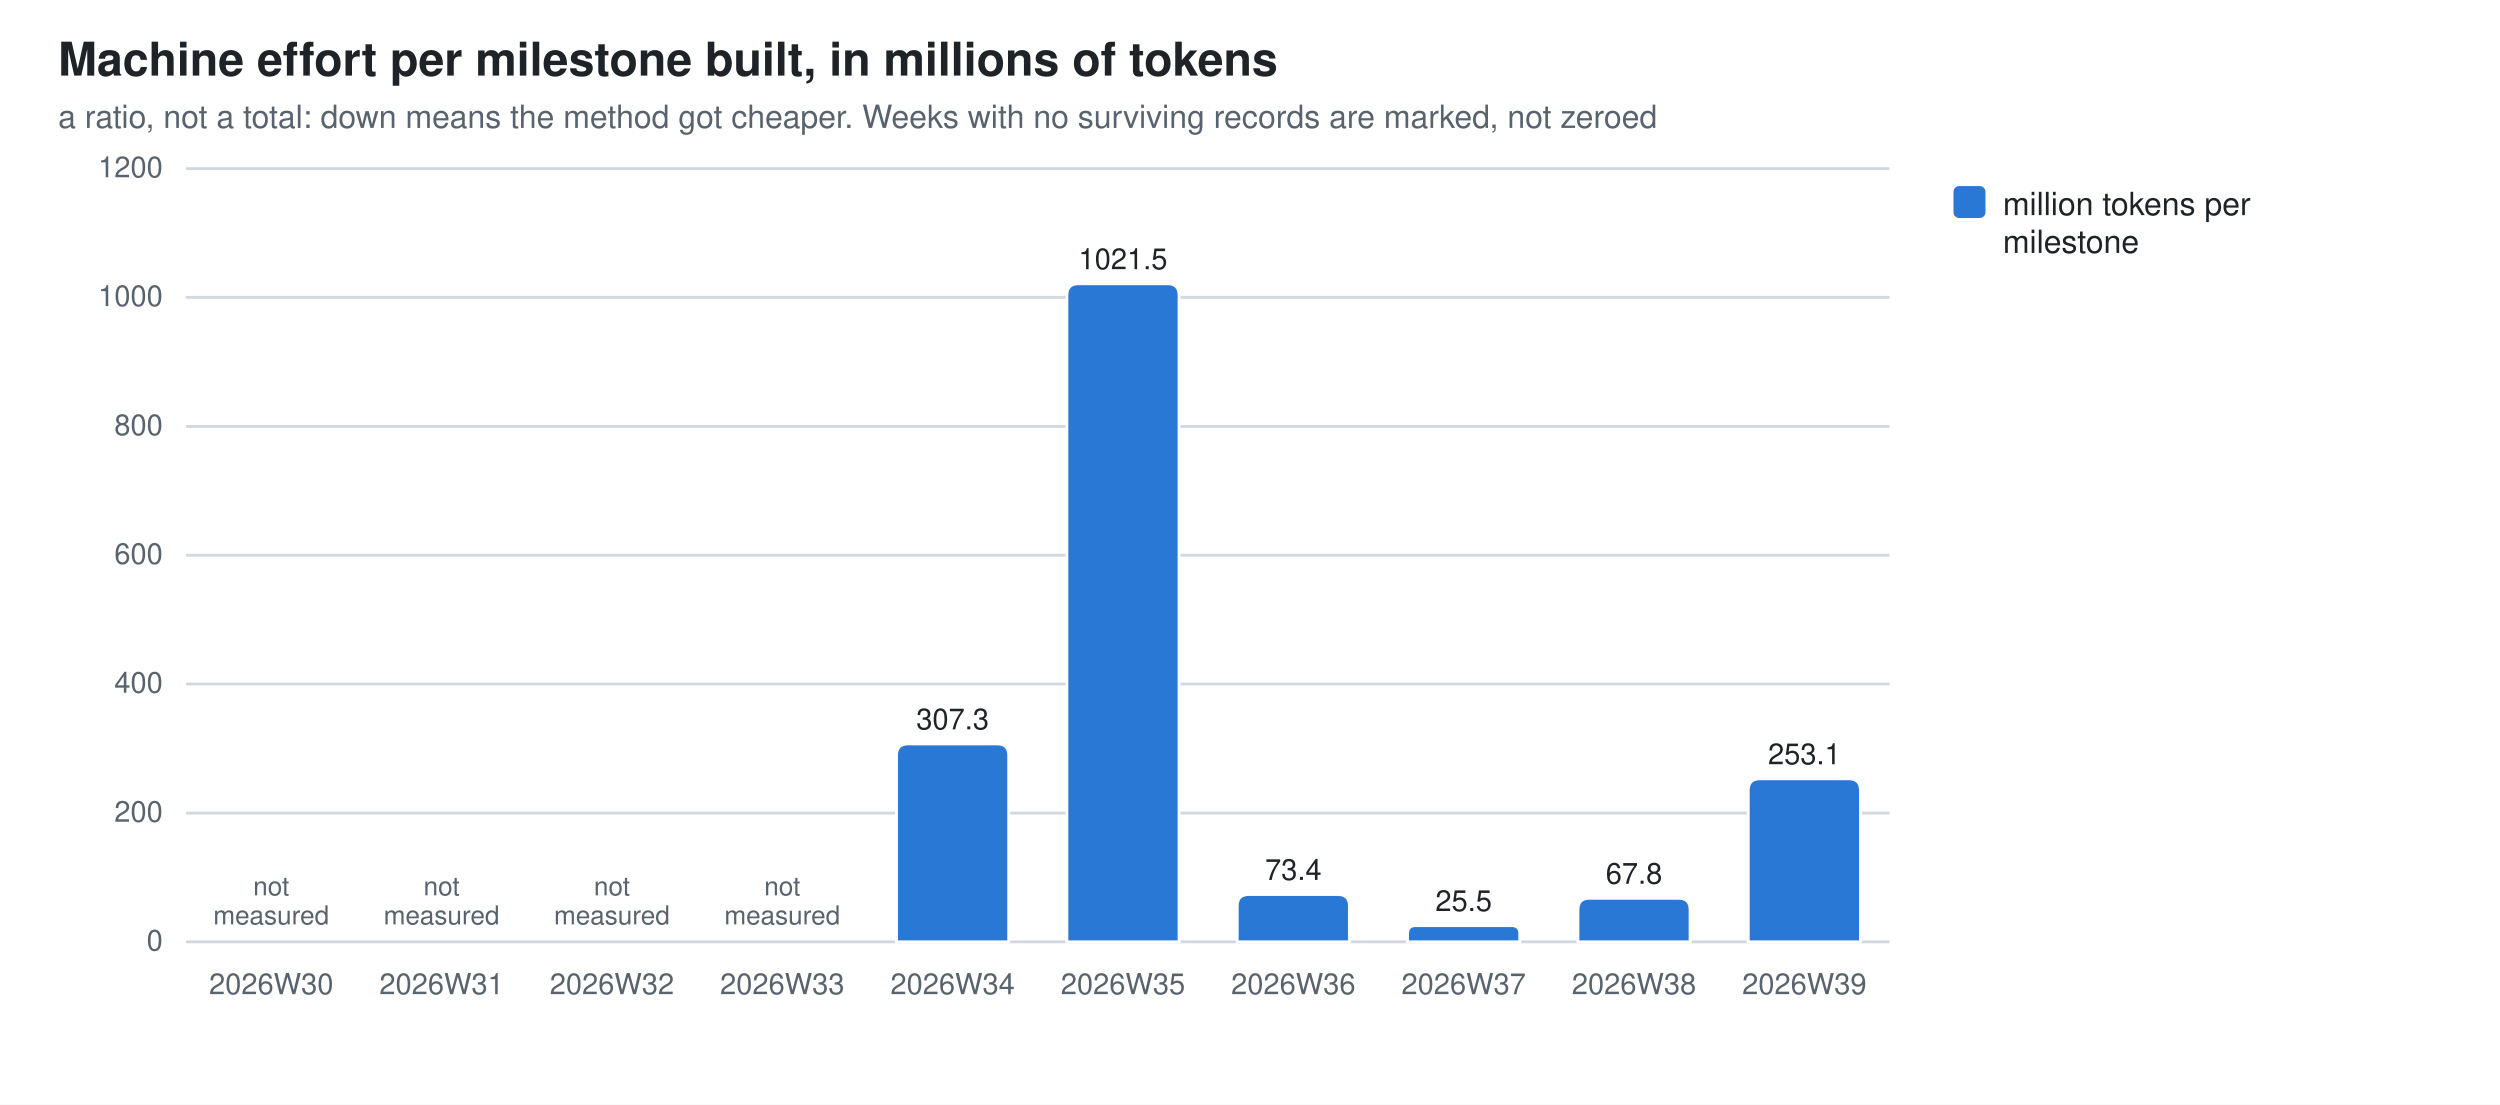
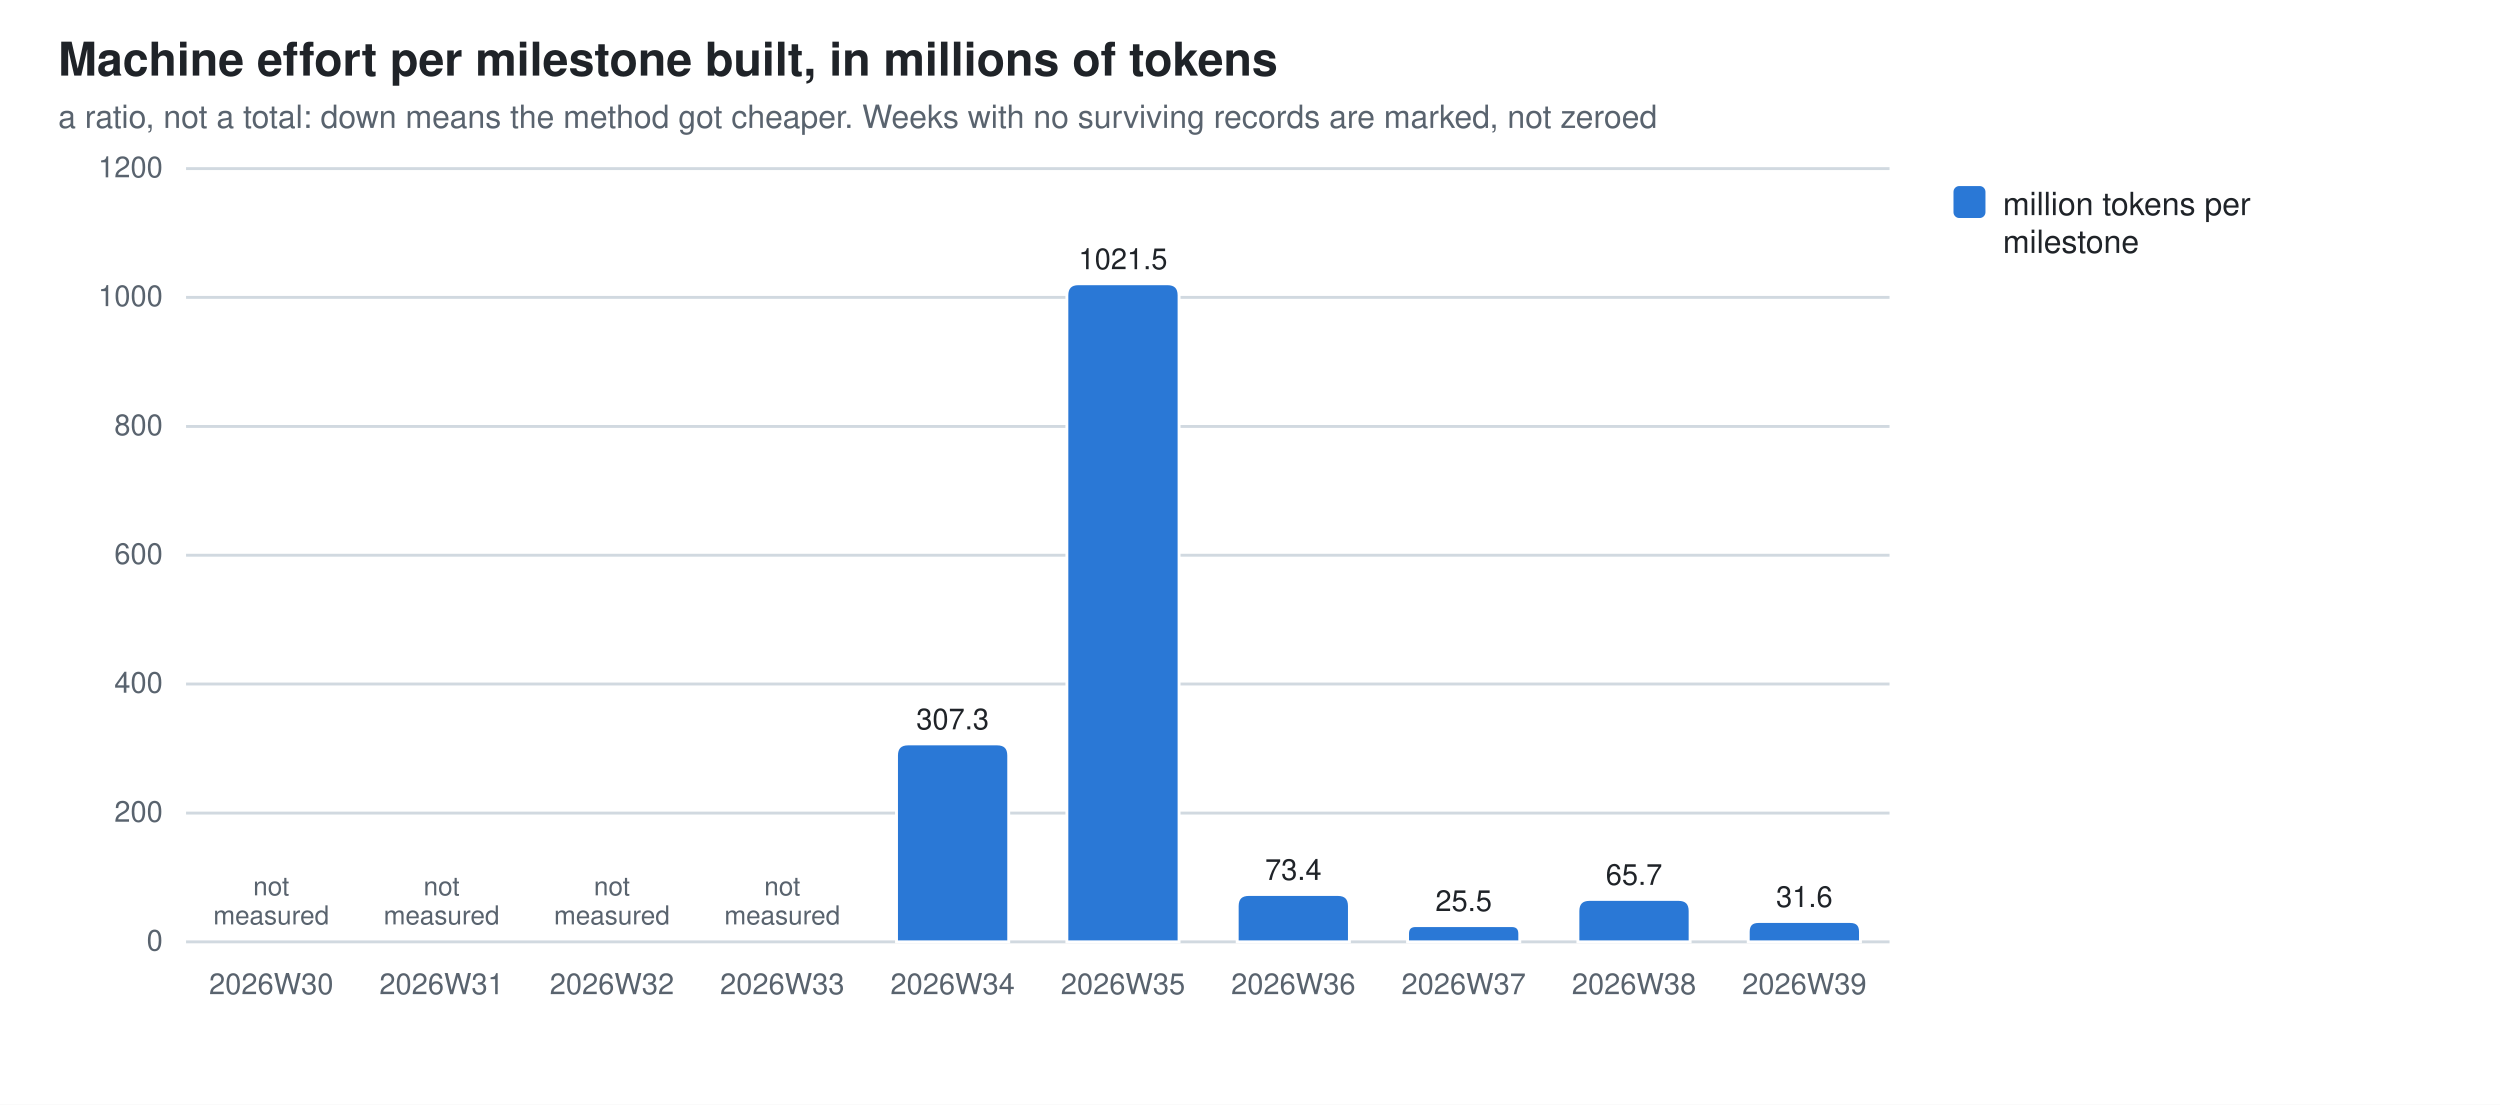
<svg xmlns="http://www.w3.org/2000/svg" width="860" height="380" viewBox="0 0 860 380" role="img" aria-label="Machine effort per milestone built, in millions of tokens">
  <style>
  .bg{fill:#ffffff} .fg{fill:#1f2328} .mut{fill:#59636e} .grid{stroke:#d1d9e0}
  .seg{stroke:#ffffff;stroke-width:1}
  .val{paint-order:stroke;stroke:#ffffff;stroke-width:3px;stroke-linejoin:round}
  .s0{fill:#2a78d6}  .s1{fill:#eb6834}  .s2{fill:#1baf7a}  .s3{fill:#eda100}  .s4{fill:#e87ba4}  .s5{fill:#008300}  .s6{fill:#4a3aa7}  .s7{fill:#e34948}
  @media (prefers-color-scheme: dark){
    .bg{fill:#0d1117} .fg{fill:#e6edf3} .mut{fill:#9198a1} .grid{stroke:#30363d}
    .seg{stroke:#0d1117} .val{stroke:#0d1117} .s0{fill:#3987e5} .s1{fill:#d95926} .s2{fill:#199e70} .s3{fill:#c98500} .s4{fill:#d55181} .s5{fill:#008300} .s6{fill:#9085e9} .s7{fill:#e66767}}
  text{font-family:-apple-system,BlinkMacSystemFont,"Segoe UI",Helvetica,Arial,sans-serif}
</style>
  <rect class="bg" width="860" height="380" />
  <text class="fg" x="20" y="26" font-size="16" font-weight="600">Machine effort per milestone built, in millions of tokens</text>
  <text class="mut" x="20" y="44" font-size="11">a ratio, not a total: down means the method got cheaper. Weeks with no surviving records are marked, not zeroed</text>
  <line class="grid" x1="64" y1="324.0" x2="650.0" y2="324.0" stroke-width="1" />
  <text class="mut" x="56" y="327.0" font-size="10" text-anchor="end">0</text>
  <line class="grid" x1="64" y1="279.7" x2="650.0" y2="279.7" stroke-width="1" />
  <text class="mut" x="56" y="282.7" font-size="10" text-anchor="end">200</text>
  <line class="grid" x1="64" y1="235.3" x2="650.0" y2="235.3" stroke-width="1" />
  <text class="mut" x="56" y="238.3" font-size="10" text-anchor="end">400</text>
  <line class="grid" x1="64" y1="191.0" x2="650.0" y2="191.0" stroke-width="1" />
  <text class="mut" x="56" y="194.0" font-size="10" text-anchor="end">600</text>
  <line class="grid" x1="64" y1="146.7" x2="650.0" y2="146.7" stroke-width="1" />
  <text class="mut" x="56" y="149.7" font-size="10" text-anchor="end">800</text>
  <line class="grid" x1="64" y1="102.3" x2="650.0" y2="102.3" stroke-width="1" />
  <text class="mut" x="56" y="105.3" font-size="10" text-anchor="end">1000</text>
  <line class="grid" x1="64" y1="58.0" x2="650.0" y2="58.0" stroke-width="1" />
  <text class="mut" x="56" y="61.0" font-size="10" text-anchor="end">1200</text>
  <text class="mut" x="93.3" y="342" font-size="10" text-anchor="middle">2026W30</text>
  <text class="mut" x="93.3" y="308.0" font-size="9" text-anchor="middle">not<tspan x="93.3" dy="10">measured</tspan>
  </text>
  <text class="mut" x="151.9" y="342" font-size="10" text-anchor="middle">2026W31</text>
  <text class="mut" x="151.9" y="308.0" font-size="9" text-anchor="middle">not<tspan x="151.9" dy="10">measured</tspan>
  </text>
  <text class="mut" x="210.5" y="342" font-size="10" text-anchor="middle">2026W32</text>
  <text class="mut" x="210.5" y="308.0" font-size="9" text-anchor="middle">not<tspan x="210.5" dy="10">measured</tspan>
  </text>
  <text class="mut" x="269.1" y="342" font-size="10" text-anchor="middle">2026W33</text>
  <text class="mut" x="269.1" y="308.0" font-size="9" text-anchor="middle">not<tspan x="269.1" dy="10">measured</tspan>
  </text>
  <path class="seg s0" d="M308.4,324.0 V259.9 Q308.4,255.9 312.4,255.9 H343.0 Q347.0,255.9 347.0,259.9 V324.0 Z" />
  <text class="mut" x="327.7" y="342" font-size="10" text-anchor="middle">2026W34</text>
  <text class="fg val" x="327.7" y="250.9" font-size="10" text-anchor="middle">307.3</text>
  <path class="seg s0" d="M367.0,324.0 V101.6 Q367.0,97.6 371.0,97.6 H401.6 Q405.6,97.6 405.6,101.6 V324.0 Z" />
  <text class="mut" x="386.3" y="342" font-size="10" text-anchor="middle">2026W35</text>
  <text class="fg val" x="386.3" y="92.6" font-size="10" text-anchor="middle">1021.5</text>
  <path class="seg s0" d="M425.6,324.0 V311.7 Q425.6,307.7 429.6,307.7 H460.2 Q464.2,307.7 464.2,311.7 V324.0 Z" />
  <text class="mut" x="444.9" y="342" font-size="10" text-anchor="middle">2026W36</text>
  <text class="fg val" x="444.9" y="302.7" font-size="10" text-anchor="middle">73.4</text>
  <path class="seg s0" d="M484.2,324.0 V321.2 Q484.2,318.4 487.0,318.4 H520.0 Q522.8,318.4 522.8,321.2 V324.0 Z" />
  <text class="mut" x="503.5" y="342" font-size="10" text-anchor="middle">2026W37</text>
  <text class="fg val" x="503.5" y="313.4" font-size="10" text-anchor="middle">25.5</text>
-   <path class="seg s0" d="M542.8,324.0 V313.0 Q542.8,309.0 546.8,309.0 H577.4 Q581.4,309.0 581.4,313.0 V324.0 Z" />
+   <path class="seg s0" d="M542.8,324.0 V313.4 Q542.8,309.4 546.8,309.4 H577.4 Q581.4,309.4 581.4,313.4 V324.0 Z" />
  <text class="mut" x="562.1" y="342" font-size="10" text-anchor="middle">2026W38</text>
-   <text class="fg val" x="562.1" y="304.0" font-size="10" text-anchor="middle">67.8</text>
-   <path class="seg s0" d="M601.4,324.0 V271.9 Q601.4,267.9 605.4,267.9 H636.0 Q640.0,267.9 640.0,271.9 V324.0 Z" />
+   <text class="fg val" x="562.1" y="304.4" font-size="10" text-anchor="middle">65.7</text>
+   <path class="seg s0" d="M601.4,324.0 V320.5 Q601.4,317.0 604.9,317.0 H636.5 Q640.0,317.0 640.0,320.5 V324.0 Z" />
  <text class="mut" x="620.7" y="342" font-size="10" text-anchor="middle">2026W39</text>
-   <text class="fg val" x="620.7" y="262.9" font-size="10" text-anchor="middle">253.1</text>
+   <text class="fg val" x="620.7" y="312.0" font-size="10" text-anchor="middle">31.6</text>
  <rect class="s0" x="672" y="64" width="11" height="11" rx="2" />
  <text class="fg" y="74" font-size="11">
    <tspan x="689" dy="0">million tokens per</tspan>
    <tspan x="689" dy="13">milestone</tspan>
  </text>
</svg>
